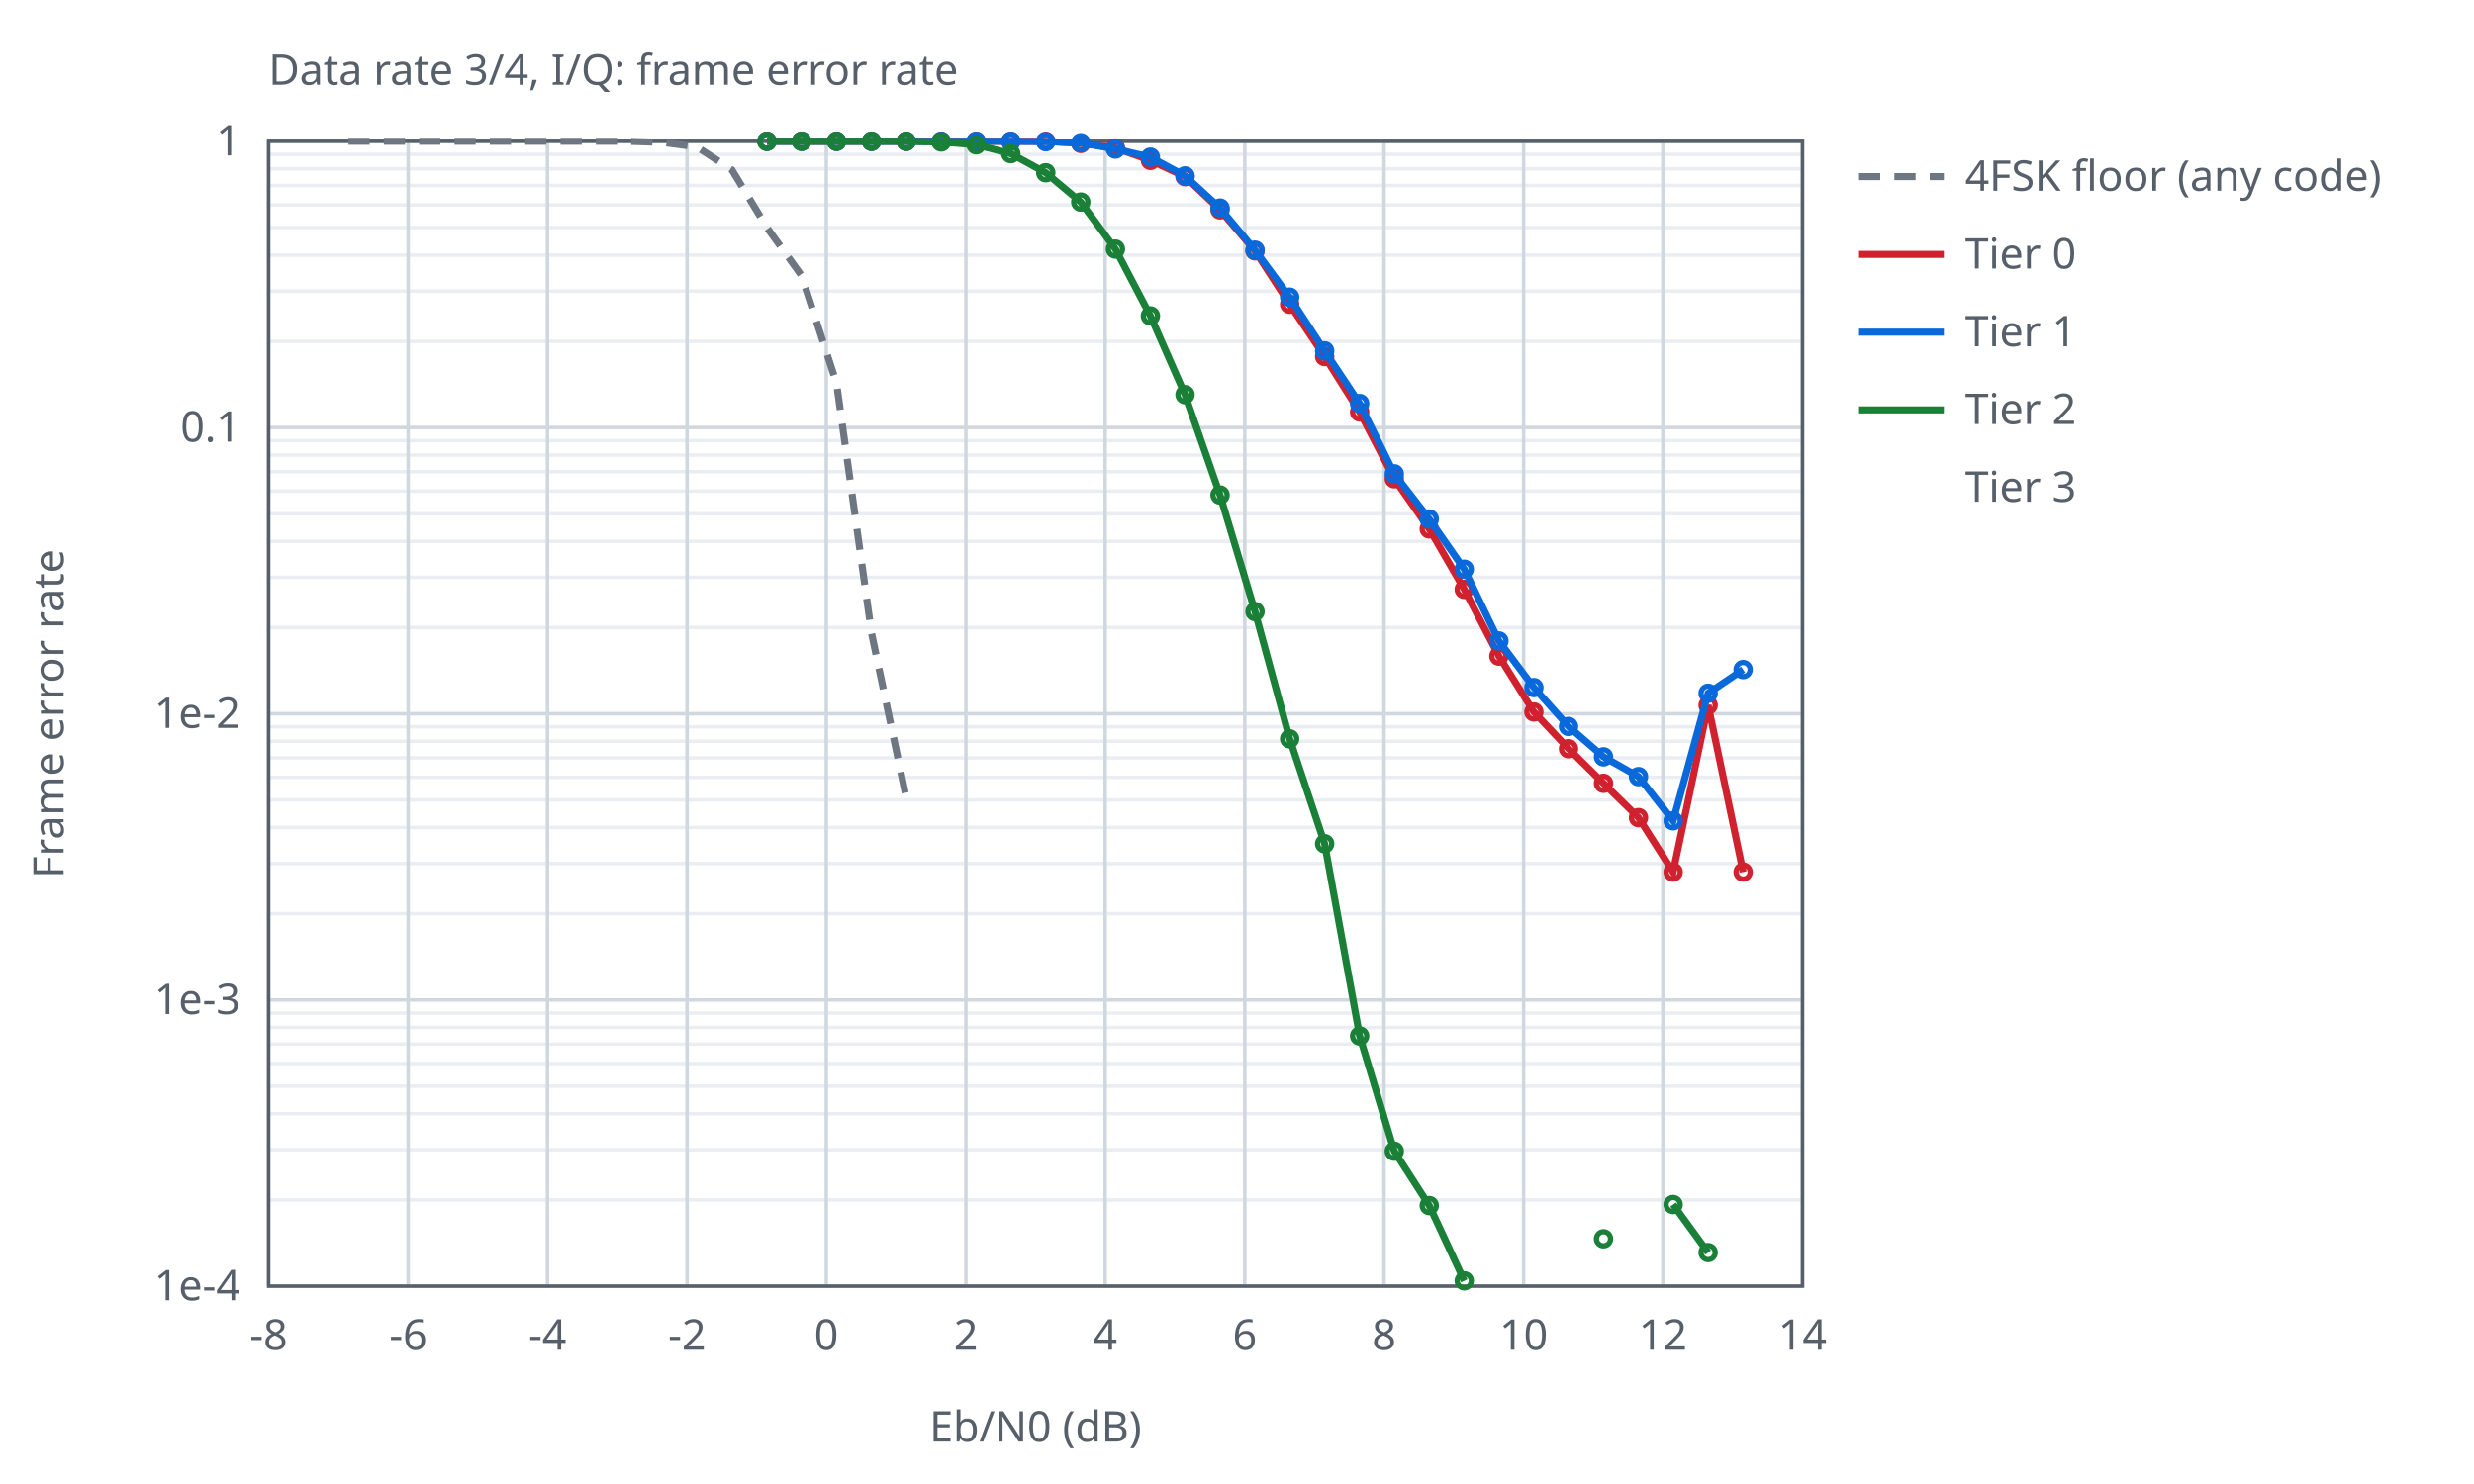
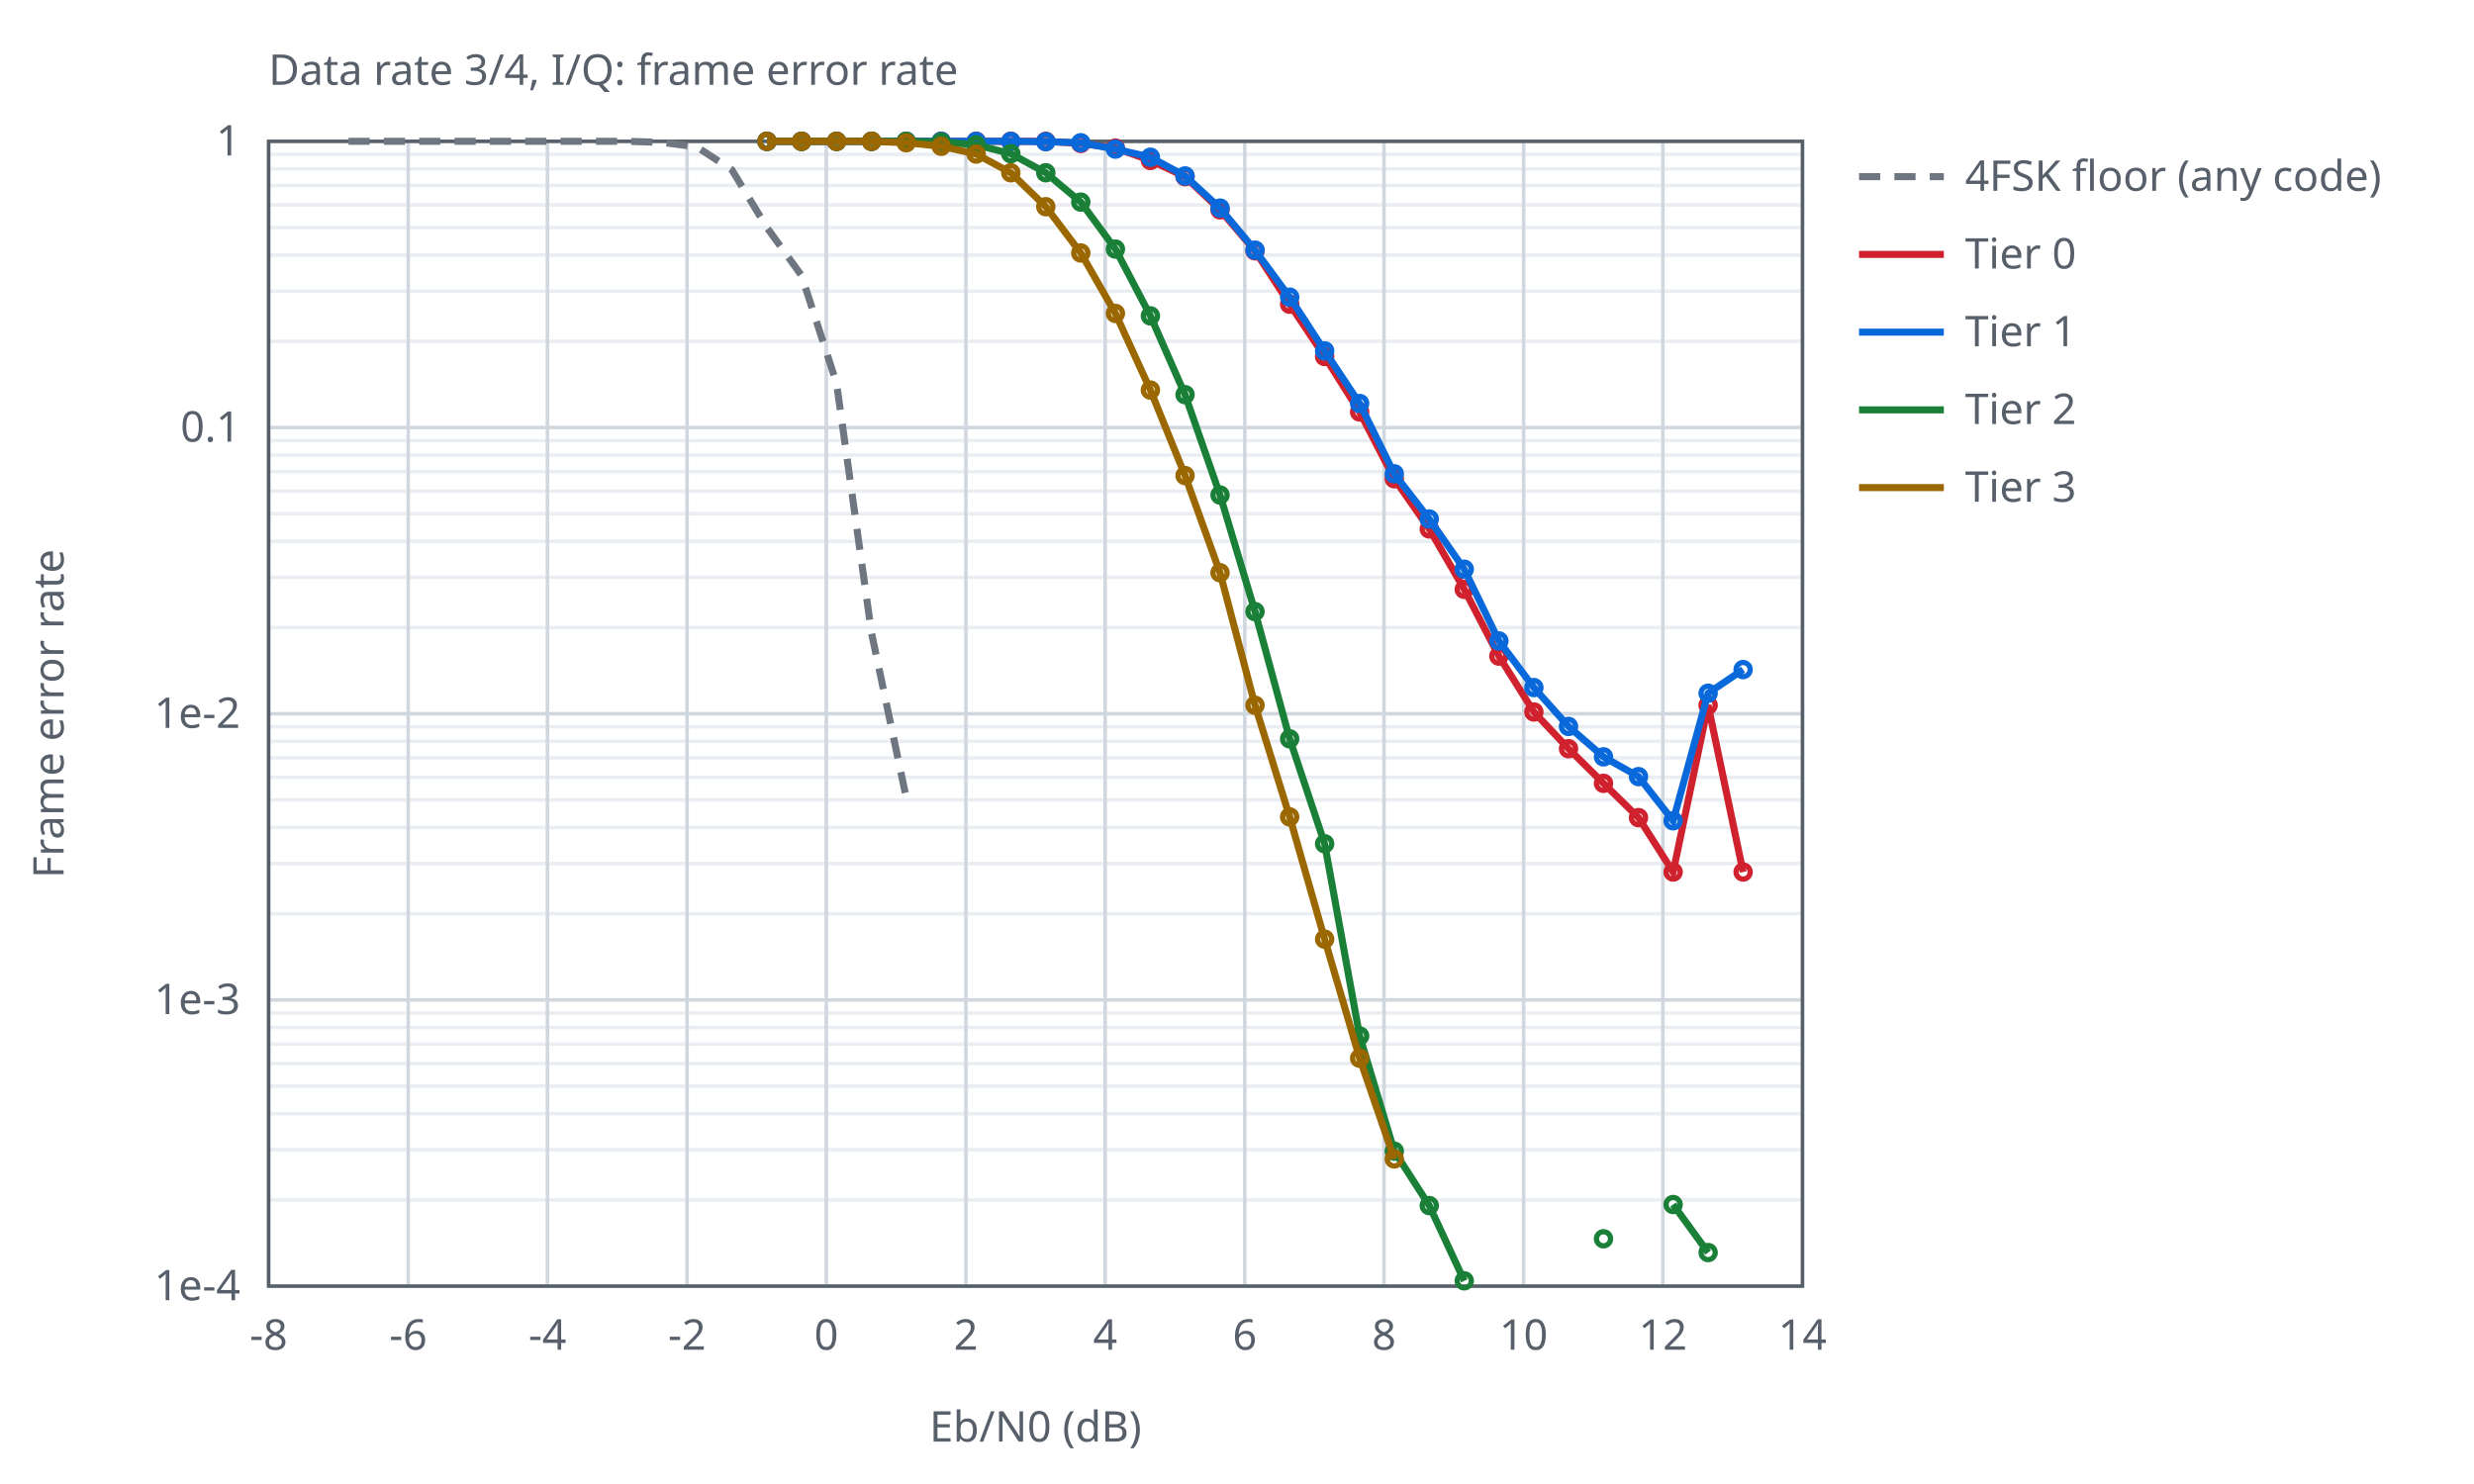
<svg xmlns="http://www.w3.org/2000/svg" width="700" height="420" viewBox="0 0 700 420">
-   <style>text{font-family:sans-serif;font-size:12px;fill:#57606a}.ax{stroke:#57606a;stroke-width:1;fill:none}.gr{stroke:#d0d7de;stroke-width:1}.mi{stroke:#eaeef2;stroke-width:1}.r0{stroke:#6e7781}.r1{stroke:#bc4c00}.r2{stroke:#8250df}.s1{stroke:#cf222e}.s2{stroke:#0969da}.s3{stroke:#1a7f37}.l{fill:none;stroke-width:2}.p{fill:none;stroke-width:1.5}@media (prefers-color-scheme:dark){text{fill:#c9d1d9}.ax{stroke:#8b949e}.gr{stroke:#30363d}.mi{stroke:#21262d}.r0{stroke:#8b949e}.r1{stroke:#f0883e}.r2{stroke:#d2a8ff}.s1{stroke:#ff7b72}.s2{stroke:#58a6ff}.s3{stroke:#3fb950}}</style>
+   <style>text{font-family:sans-serif;font-size:12px;fill:#57606a}.ax{stroke:#57606a;stroke-width:1;fill:none}.gr{stroke:#d0d7de;stroke-width:1}.mi{stroke:#eaeef2;stroke-width:1}.r0{stroke:#6e7781}.r1{stroke:#bc4c00}.r2{stroke:#8250df}.s1{stroke:#cf222e}.s2{stroke:#0969da}.s3{stroke:#1a7f37}.s4{stroke:#9a6700}.l{fill:none;stroke-width:2}.p{fill:none;stroke-width:1.5}@media (prefers-color-scheme:dark){text{fill:#c9d1d9}.ax{stroke:#8b949e}.gr{stroke:#30363d}.mi{stroke:#21262d}.r0{stroke:#8b949e}.r1{stroke:#f0883e}.r2{stroke:#d2a8ff}.s1{stroke:#ff7b72}.s2{stroke:#58a6ff}.s3{stroke:#3fb950}.s4{stroke:#d29922}}</style>
  <text x="76.0" y="24">Data rate 3/4, I/Q: frame error rate</text>
  <line class="mi" x1="76.0" y1="96.6" x2="510.0" y2="96.6" />
  <line class="mi" x1="76.0" y1="82.4" x2="510.0" y2="82.4" />
  <line class="mi" x1="76.0" y1="72.2" x2="510.0" y2="72.2" />
  <line class="mi" x1="76.0" y1="64.4" x2="510.0" y2="64.4" />
  <line class="mi" x1="76.0" y1="58.0" x2="510.0" y2="58.0" />
  <line class="mi" x1="76.0" y1="52.5" x2="510.0" y2="52.5" />
  <line class="mi" x1="76.0" y1="47.8" x2="510.0" y2="47.8" />
  <line class="mi" x1="76.0" y1="43.7" x2="510.0" y2="43.7" />
  <line class="mi" x1="76.0" y1="177.6" x2="510.0" y2="177.6" />
  <line class="mi" x1="76.0" y1="163.4" x2="510.0" y2="163.4" />
  <line class="mi" x1="76.0" y1="153.2" x2="510.0" y2="153.2" />
  <line class="mi" x1="76.0" y1="145.4" x2="510.0" y2="145.4" />
  <line class="mi" x1="76.0" y1="139.0" x2="510.0" y2="139.0" />
  <line class="mi" x1="76.0" y1="133.5" x2="510.0" y2="133.5" />
  <line class="mi" x1="76.0" y1="128.8" x2="510.0" y2="128.8" />
  <line class="mi" x1="76.0" y1="124.7" x2="510.0" y2="124.7" />
  <line class="mi" x1="76.0" y1="258.6" x2="510.0" y2="258.6" />
  <line class="mi" x1="76.0" y1="244.4" x2="510.0" y2="244.4" />
  <line class="mi" x1="76.0" y1="234.2" x2="510.0" y2="234.2" />
  <line class="mi" x1="76.0" y1="226.4" x2="510.0" y2="226.4" />
  <line class="mi" x1="76.0" y1="220.0" x2="510.0" y2="220.0" />
  <line class="mi" x1="76.0" y1="214.5" x2="510.0" y2="214.5" />
  <line class="mi" x1="76.0" y1="209.8" x2="510.0" y2="209.8" />
  <line class="mi" x1="76.0" y1="205.7" x2="510.0" y2="205.7" />
  <line class="mi" x1="76.0" y1="339.6" x2="510.0" y2="339.6" />
  <line class="mi" x1="76.0" y1="325.4" x2="510.0" y2="325.4" />
  <line class="mi" x1="76.0" y1="315.2" x2="510.0" y2="315.2" />
  <line class="mi" x1="76.0" y1="307.4" x2="510.0" y2="307.4" />
  <line class="mi" x1="76.0" y1="301.0" x2="510.0" y2="301.0" />
  <line class="mi" x1="76.0" y1="295.5" x2="510.0" y2="295.5" />
  <line class="mi" x1="76.0" y1="290.8" x2="510.0" y2="290.8" />
  <line class="mi" x1="76.0" y1="286.7" x2="510.0" y2="286.7" />
  <line class="gr" x1="76.0" y1="364.0" x2="76.0" y2="40.0" />
  <text x="76.0" y="382.0" text-anchor="middle">-8</text>
  <line class="gr" x1="115.5" y1="364.0" x2="115.5" y2="40.0" />
  <text x="115.5" y="382.0" text-anchor="middle">-6</text>
  <line class="gr" x1="154.9" y1="364.0" x2="154.9" y2="40.0" />
  <text x="154.9" y="382.0" text-anchor="middle">-4</text>
  <line class="gr" x1="194.4" y1="364.0" x2="194.4" y2="40.0" />
  <text x="194.4" y="382.0" text-anchor="middle">-2</text>
  <line class="gr" x1="233.8" y1="364.0" x2="233.8" y2="40.0" />
  <text x="233.8" y="382.0" text-anchor="middle">0</text>
  <line class="gr" x1="273.3" y1="364.0" x2="273.3" y2="40.0" />
  <text x="273.3" y="382.0" text-anchor="middle">2</text>
  <line class="gr" x1="312.7" y1="364.0" x2="312.7" y2="40.0" />
  <text x="312.7" y="382.0" text-anchor="middle">4</text>
  <line class="gr" x1="352.2" y1="364.0" x2="352.2" y2="40.0" />
  <text x="352.2" y="382.0" text-anchor="middle">6</text>
  <line class="gr" x1="391.6" y1="364.0" x2="391.6" y2="40.0" />
  <text x="391.6" y="382.0" text-anchor="middle">8</text>
  <line class="gr" x1="431.1" y1="364.0" x2="431.1" y2="40.0" />
  <text x="431.1" y="382.0" text-anchor="middle">10</text>
  <line class="gr" x1="470.5" y1="364.0" x2="470.5" y2="40.0" />
  <text x="470.5" y="382.0" text-anchor="middle">12</text>
  <line class="gr" x1="510.0" y1="364.0" x2="510.0" y2="40.0" />
  <text x="510.0" y="382.0" text-anchor="middle">14</text>
  <line class="gr" x1="76.0" y1="40.0" x2="510.0" y2="40.0" />
  <text x="68.0" y="44.0" text-anchor="end">1</text>
  <line class="gr" x1="76.0" y1="121.0" x2="510.0" y2="121.0" />
  <text x="68.0" y="125.0" text-anchor="end">0.1</text>
  <line class="gr" x1="76.0" y1="202.0" x2="510.0" y2="202.0" />
  <text x="68.0" y="206.0" text-anchor="end">1e-2</text>
  <line class="gr" x1="76.0" y1="283.0" x2="510.0" y2="283.0" />
  <text x="68.0" y="287.0" text-anchor="end">1e-3</text>
  <line class="gr" x1="76.0" y1="364.0" x2="510.0" y2="364.0" />
  <text x="68.0" y="368.0" text-anchor="end">1e-4</text>
  <rect class="ax" x="76.0" y="40.0" width="434.0" height="324.0" />
  <text x="293.0" y="408.0" text-anchor="middle">Eb/N0 (dB)</text>
  <text x="18" y="202.0" text-anchor="middle" transform="rotate(-90 18 202.0)">Frame error rate</text>
  <path class="l r0" stroke-dasharray="6 4" d="M98.6,40.0 L108.5,40.0 L118.3,40.0 L128.2,40.0 L138.1,40.0 L147.9,40.0 L157.8,40.0 L167.7,40.0 L177.5,40.0 L187.4,40.3 L197.2,41.6 L207.1,48.1 L217.0,64.4 L226.8,78.0 L236.7,108.5 L246.6,179.2 L256.4,225.7" />
  <line class="l r0" stroke-dasharray="6 4" x1="526.0" y1="50.0" x2="550.0" y2="50.0" />
  <text x="556.0" y="54.0">4FSK floor (any code)</text>
  <path class="l s1" d="M217.0,40.0 L226.8,40.0 L236.7,40.0 L246.6,40.0 L256.4,40.0 L266.3,40.0 L276.2,40.0 L286.0,40.0 L295.9,40.0 L305.8,40.6 L315.6,41.9 L325.5,45.4 L335.3,50.0 L345.2,59.4 L355.1,71.0 L364.9,86.1 L374.8,100.9 L384.7,116.6 L394.5,135.5 L404.4,149.7 L414.3,166.8 L424.1,185.7 L434.0,201.5 L443.8,211.9 L453.7,221.7 L463.6,231.4 L473.4,246.8 L483.3,199.6 L493.2,246.8" />
  <circle class="p s1" cx="217.0" cy="40.0" r="2" />
  <circle class="p s1" cx="226.8" cy="40.0" r="2" />
  <circle class="p s1" cx="236.7" cy="40.0" r="2" />
  <circle class="p s1" cx="246.6" cy="40.0" r="2" />
  <circle class="p s1" cx="256.4" cy="40.0" r="2" />
  <circle class="p s1" cx="266.3" cy="40.0" r="2" />
  <circle class="p s1" cx="276.2" cy="40.0" r="2" />
  <circle class="p s1" cx="286.0" cy="40.0" r="2" />
  <circle class="p s1" cx="295.9" cy="40.0" r="2" />
  <circle class="p s1" cx="305.8" cy="40.6" r="2" />
  <circle class="p s1" cx="315.6" cy="41.9" r="2" />
  <circle class="p s1" cx="325.5" cy="45.4" r="2" />
  <circle class="p s1" cx="335.3" cy="50.0" r="2" />
  <circle class="p s1" cx="345.2" cy="59.4" r="2" />
  <circle class="p s1" cx="355.1" cy="71.0" r="2" />
  <circle class="p s1" cx="364.9" cy="86.1" r="2" />
  <circle class="p s1" cx="374.8" cy="100.9" r="2" />
  <circle class="p s1" cx="384.7" cy="116.6" r="2" />
  <circle class="p s1" cx="394.5" cy="135.5" r="2" />
  <circle class="p s1" cx="404.4" cy="149.7" r="2" />
  <circle class="p s1" cx="414.3" cy="166.8" r="2" />
  <circle class="p s1" cx="424.1" cy="185.7" r="2" />
  <circle class="p s1" cx="434.0" cy="201.5" r="2" />
  <circle class="p s1" cx="443.8" cy="211.9" r="2" />
  <circle class="p s1" cx="453.7" cy="221.7" r="2" />
  <circle class="p s1" cx="463.6" cy="231.4" r="2" />
  <circle class="p s1" cx="473.4" cy="246.8" r="2" />
  <circle class="p s1" cx="483.3" cy="199.6" r="2" />
  <circle class="p s1" cx="493.2" cy="246.8" r="2" />
  <line class="l s1" x1="526.0" y1="72.0" x2="550.0" y2="72.0" />
  <text x="556.0" y="76.0">Tier 0</text>
  <path class="l s2" d="M217.0,40.0 L226.8,40.0 L236.7,40.0 L246.6,40.0 L256.4,40.0 L266.3,40.0 L276.2,40.0 L286.0,40.0 L295.9,40.1 L305.8,40.4 L315.6,42.2 L325.5,44.5 L335.3,49.8 L345.2,58.9 L355.1,70.8 L364.9,84.1 L374.8,99.3 L384.7,114.2 L394.5,134.1 L404.4,146.9 L414.3,161.1 L424.1,181.4 L434.0,194.6 L443.8,205.6 L453.7,214.2 L463.6,219.8 L473.4,232.3 L483.3,196.2 L493.2,189.5" />
  <circle class="p s2" cx="217.0" cy="40.0" r="2" />
  <circle class="p s2" cx="226.8" cy="40.0" r="2" />
  <circle class="p s2" cx="236.7" cy="40.0" r="2" />
  <circle class="p s2" cx="246.6" cy="40.0" r="2" />
  <circle class="p s2" cx="256.4" cy="40.0" r="2" />
  <circle class="p s2" cx="266.3" cy="40.0" r="2" />
  <circle class="p s2" cx="276.2" cy="40.0" r="2" />
  <circle class="p s2" cx="286.0" cy="40.0" r="2" />
  <circle class="p s2" cx="295.9" cy="40.1" r="2" />
  <circle class="p s2" cx="305.8" cy="40.4" r="2" />
  <circle class="p s2" cx="315.6" cy="42.2" r="2" />
  <circle class="p s2" cx="325.5" cy="44.5" r="2" />
  <circle class="p s2" cx="335.3" cy="49.8" r="2" />
  <circle class="p s2" cx="345.2" cy="58.9" r="2" />
  <circle class="p s2" cx="355.1" cy="70.8" r="2" />
  <circle class="p s2" cx="364.9" cy="84.1" r="2" />
  <circle class="p s2" cx="374.8" cy="99.3" r="2" />
  <circle class="p s2" cx="384.7" cy="114.2" r="2" />
  <circle class="p s2" cx="394.5" cy="134.1" r="2" />
  <circle class="p s2" cx="404.4" cy="146.9" r="2" />
  <circle class="p s2" cx="414.3" cy="161.1" r="2" />
  <circle class="p s2" cx="424.1" cy="181.4" r="2" />
  <circle class="p s2" cx="434.0" cy="194.6" r="2" />
  <circle class="p s2" cx="443.8" cy="205.6" r="2" />
  <circle class="p s2" cx="453.7" cy="214.2" r="2" />
  <circle class="p s2" cx="463.6" cy="219.8" r="2" />
  <circle class="p s2" cx="473.4" cy="232.3" r="2" />
  <circle class="p s2" cx="483.3" cy="196.2" r="2" />
  <circle class="p s2" cx="493.2" cy="189.5" r="2" />
  <line class="l s2" x1="526.0" y1="94.0" x2="550.0" y2="94.0" />
  <text x="556.0" y="98.0">Tier 1</text>
  <path class="l s3" d="M217.0,40.0 L226.8,40.0 L236.7,40.0 L246.6,40.0 L256.4,40.0 L266.3,40.2 L276.2,41.0 L286.0,43.5 L295.9,48.9 L305.8,57.2 L315.6,70.5 L325.5,89.4 L335.3,111.7 L345.2,140.1 L355.1,173.1 L364.9,209.1 L374.8,238.8 L384.7,293.2 L394.5,325.8 L404.4,341.2 L414.3,362.5 M453.7,350.6 M473.4,340.9 L483.3,354.5" />
  <circle class="p s3" cx="217.0" cy="40.0" r="2" />
  <circle class="p s3" cx="226.8" cy="40.0" r="2" />
  <circle class="p s3" cx="236.7" cy="40.0" r="2" />
  <circle class="p s3" cx="246.6" cy="40.0" r="2" />
  <circle class="p s3" cx="256.4" cy="40.0" r="2" />
  <circle class="p s3" cx="266.3" cy="40.2" r="2" />
  <circle class="p s3" cx="276.2" cy="41.0" r="2" />
  <circle class="p s3" cx="286.0" cy="43.5" r="2" />
  <circle class="p s3" cx="295.9" cy="48.9" r="2" />
  <circle class="p s3" cx="305.8" cy="57.2" r="2" />
  <circle class="p s3" cx="315.6" cy="70.5" r="2" />
  <circle class="p s3" cx="325.5" cy="89.4" r="2" />
  <circle class="p s3" cx="335.3" cy="111.7" r="2" />
  <circle class="p s3" cx="345.2" cy="140.1" r="2" />
  <circle class="p s3" cx="355.1" cy="173.1" r="2" />
  <circle class="p s3" cx="364.9" cy="209.1" r="2" />
  <circle class="p s3" cx="374.8" cy="238.8" r="2" />
  <circle class="p s3" cx="384.7" cy="293.2" r="2" />
  <circle class="p s3" cx="394.5" cy="325.8" r="2" />
  <circle class="p s3" cx="404.4" cy="341.2" r="2" />
  <circle class="p s3" cx="414.3" cy="362.5" r="2" />
  <circle class="p s3" cx="453.7" cy="350.6" r="2" />
  <circle class="p s3" cx="473.4" cy="340.9" r="2" />
  <circle class="p s3" cx="483.3" cy="354.5" r="2" />
  <line class="l s3" x1="526.0" y1="116.0" x2="550.0" y2="116.0" />
  <text x="556.0" y="120.0">Tier 2</text>
  <path class="l s4" d="M217.0,40.0 L226.8,40.0 L236.7,40.0 L246.6,40.0 L256.4,40.4 L266.3,41.4 L276.2,43.6 L286.0,48.9 L295.9,58.5 L305.8,71.6 L315.6,88.7 L325.5,110.4 L335.3,134.6 L345.2,162.1 L355.1,199.6 L364.9,231.2 L374.8,265.8 L384.7,299.5 L394.5,328.0" />
  <circle class="p s4" cx="217.0" cy="40.0" r="2" />
  <circle class="p s4" cx="226.8" cy="40.0" r="2" />
  <circle class="p s4" cx="236.7" cy="40.0" r="2" />
  <circle class="p s4" cx="246.6" cy="40.0" r="2" />
  <circle class="p s4" cx="256.4" cy="40.4" r="2" />
  <circle class="p s4" cx="266.3" cy="41.4" r="2" />
  <circle class="p s4" cx="276.2" cy="43.6" r="2" />
  <circle class="p s4" cx="286.0" cy="48.9" r="2" />
  <circle class="p s4" cx="295.9" cy="58.5" r="2" />
  <circle class="p s4" cx="305.8" cy="71.6" r="2" />
  <circle class="p s4" cx="315.6" cy="88.7" r="2" />
  <circle class="p s4" cx="325.5" cy="110.4" r="2" />
  <circle class="p s4" cx="335.3" cy="134.6" r="2" />
  <circle class="p s4" cx="345.2" cy="162.1" r="2" />
  <circle class="p s4" cx="355.1" cy="199.6" r="2" />
  <circle class="p s4" cx="364.9" cy="231.2" r="2" />
  <circle class="p s4" cx="374.8" cy="265.8" r="2" />
  <circle class="p s4" cx="384.7" cy="299.5" r="2" />
  <circle class="p s4" cx="394.5" cy="328.0" r="2" />
  <line class="l s4" x1="526.0" y1="138.0" x2="550.0" y2="138.0" />
  <text x="556.0" y="142.0">Tier 3</text>
</svg>
